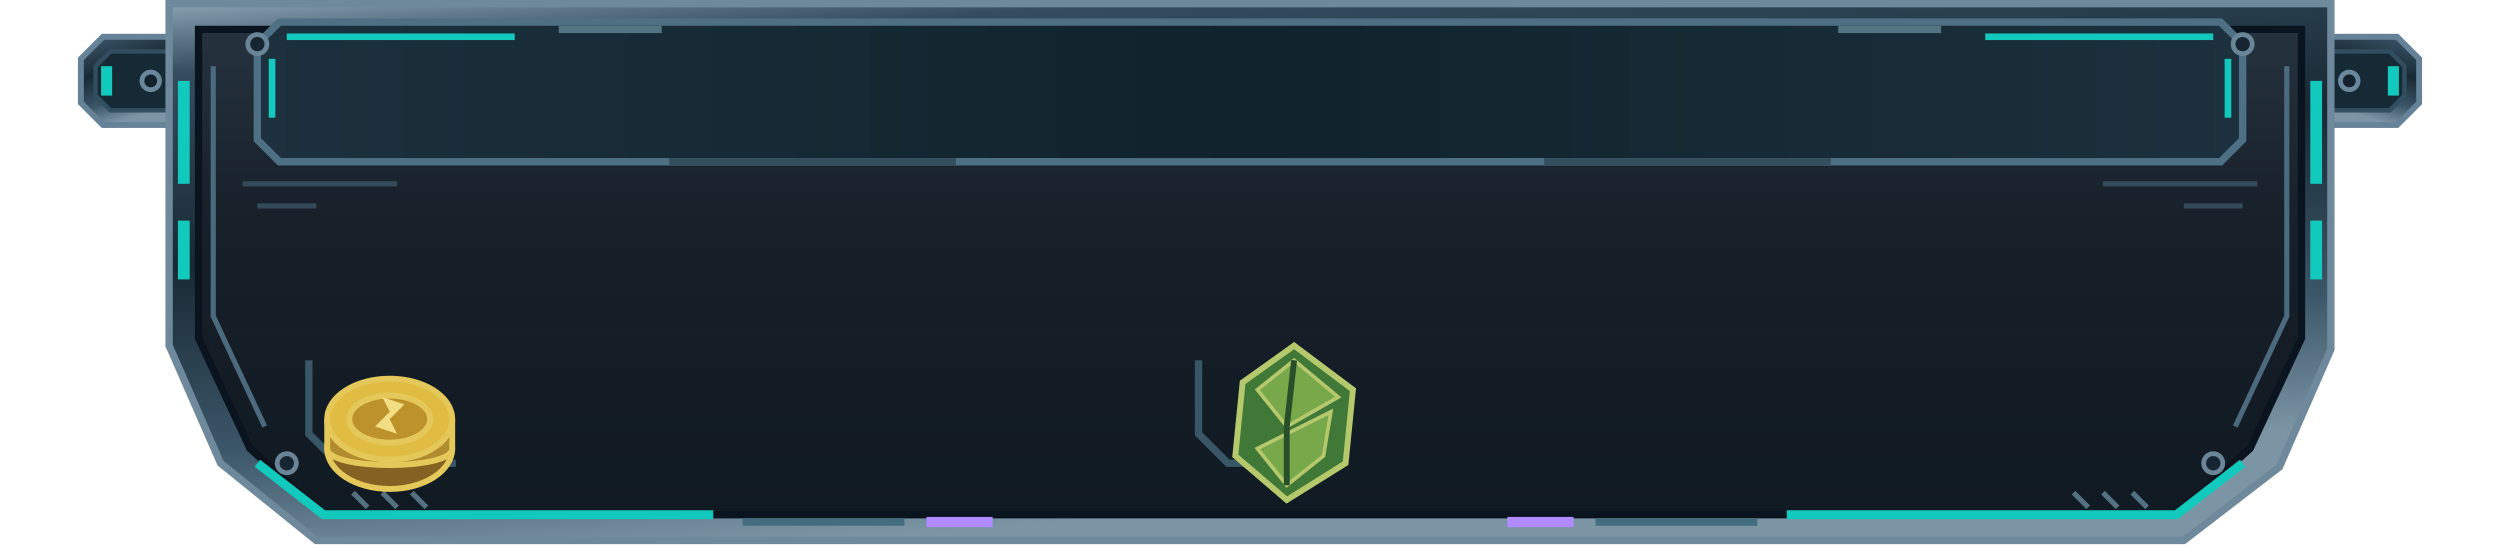
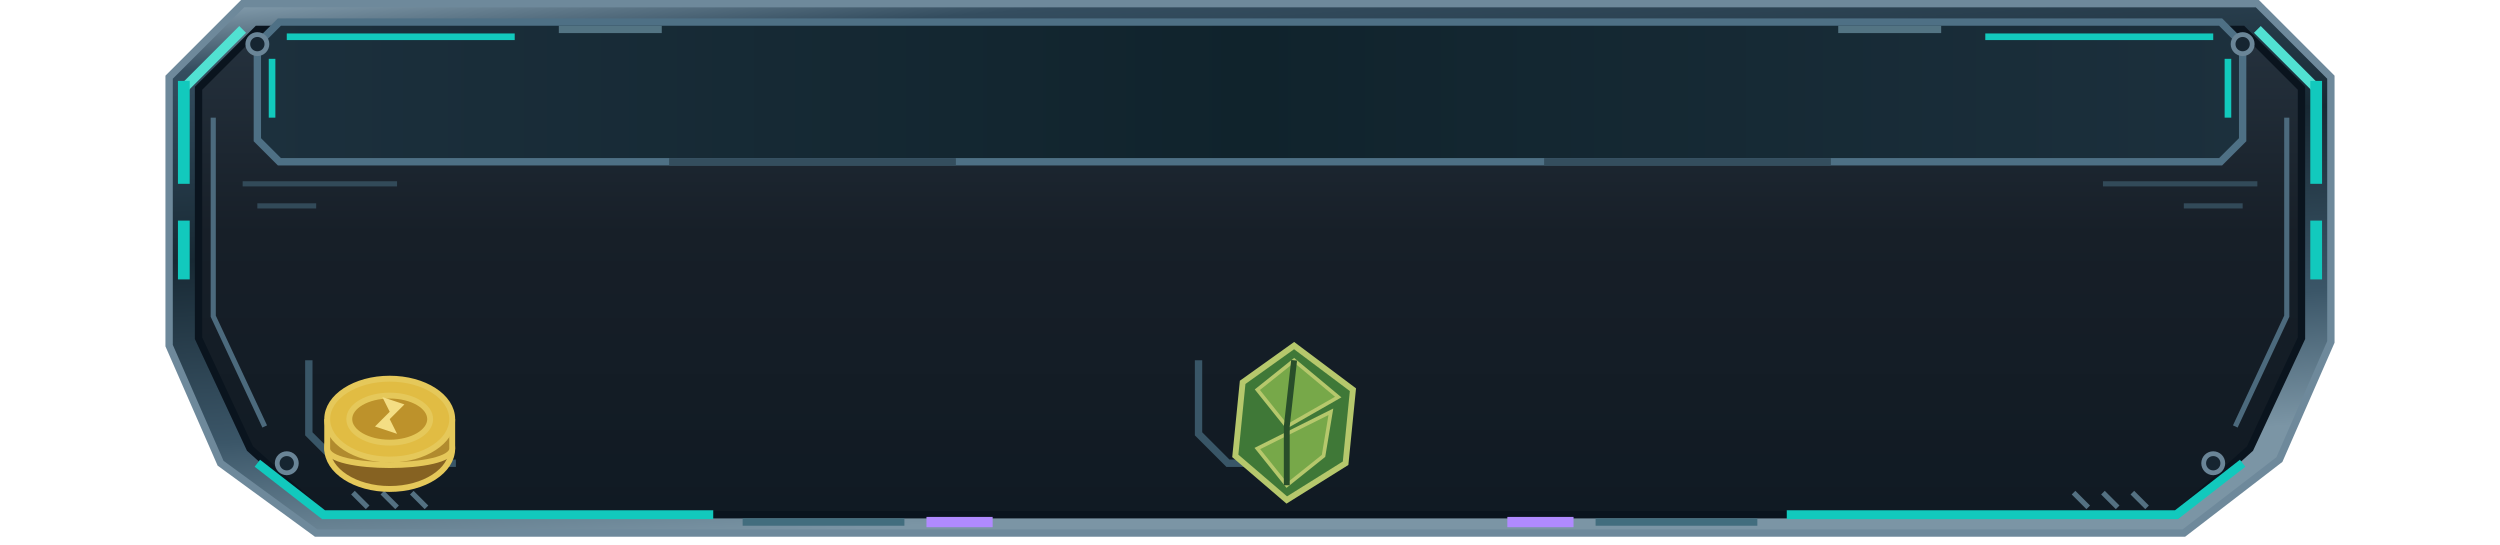
<svg xmlns="http://www.w3.org/2000/svg" width="340" height="74" viewBox="0 0 340 74" preserveAspectRatio="none">
  <defs>
    <linearGradient id="metal" x1="0" y1="0" x2=".3" y2="1">
      <stop stop-color="#8aa3b3" />
      <stop offset=".12" stop-color="#344d5f" />
      <stop offset=".45" stop-color="#182934" />
      <stop offset=".77" stop-color="#3b5668" />
      <stop offset="1" stop-color="#7b95a5" />
    </linearGradient>
    <linearGradient id="body" x1="0" y1="0" x2="0" y2="1">
      <stop stop-color="#25323e" />
      <stop offset=".42" stop-color="#171f28" />
      <stop offset="1" stop-color="#101a23" />
    </linearGradient>
    <linearGradient id="title" x1="0" y1="0" x2="1" y2="0">
      <stop stop-color="#1c303d" />
      <stop offset=".5" stop-color="#10232c" />
      <stop offset="1" stop-color="#1c303d" />
    </linearGradient>
  </defs>
-   <g id="mount">
-     <path d="M14 5h9v12h-9l-3-3V8Z" fill="url(#metal)" stroke="#668298" stroke-width=".8" />
-     <path d="M15 7h8v8h-8l-2-2V9Z" fill="#162a36" stroke="#314e60" stroke-width=".6" />
-     <path d="M14.5 9v4" stroke="#12c9bd" stroke-width="1.5" />
-     <circle cx="20.5" cy="11" r="1.2" fill="#12212c" stroke="#6a879b" stroke-width=".65" />
-   </g>
-   <use href="#mount" transform="translate(340 0) scale(-1 1)" />
-   <path d="M23 .5h294v47l-7 16-13 10H43L30 63l-7-16Z" fill="url(#metal)" stroke="#6e899b" />
-   <path d="M27 4h286v42l-7 15-10 9H44l-10-9-7-15Z" fill="url(#body)" stroke="#0a141e" />
-   <path d="M29 9v34l7 15m275-49v34l-7 15" fill="none" stroke="#4c6a7d" stroke-width=".7" />
+   <path d="M33 .5h274l10 10v36l-7 16-13 10H43L30 63l-7-16V10.5Z" fill="url(#metal)" stroke="#6e899b" />
+   <path d="M35 4h270l8 8v34l-7 15-10 9H44l-10-9-7-15V12Z" fill="url(#body)" stroke="#0a141e" />
+   <path d="m25 12 8-8m274 0 8 8" fill="none" stroke="#51e1d2" stroke-width="1.3" />
+   <path d="M29 16v27l7 15m275-42v27l-7 15" fill="none" stroke="#4c6a7d" stroke-width=".7" />
  <path d="M25 11v14m0 5v8m290-27v14m0 5v8" stroke="#12c9bd" stroke-width="1.6" />
  <path d="m35 63 9 7h53m146 0h53l9-7" fill="none" stroke="#12c9bd" stroke-width="1.2" />
  <path d="M101 71h22m94 0h22" stroke="#426d7e" />
  <path d="M126 71h9m70 0h9" stroke="#b08aff" stroke-width="1.4" />
  <path d="M38 3h264l3 3v13l-3 3H38l-3-3V6Z" fill="url(#title)" stroke="#4e7085" />
  <path d="M39 5h31m200 0h31M37 8v8m266-8v8" fill="none" stroke="#12c9bd" stroke-width=".9" />
  <path d="M76 4h14m160 0h14" stroke="#537483" />
  <path d="M91 22h39m80 0h39" stroke="#344e5e" />
  <path d="M33 25h21m232 0h21M35 28h8m254 0h8" stroke="#324a59" stroke-width=".7" />
  <path d="M42 49v10l4 4h16m101-14v10l4 4h16" fill="none" stroke="#395667" />
  <g fill="#162531" stroke="#6a8597" stroke-width=".65">
    <circle cx="35" cy="6" r="1.3" />
    <circle cx="305" cy="6" r="1.3" />
    <circle cx="39" cy="63" r="1.3" />
    <circle cx="301" cy="63" r="1.3" />
  </g>
  <path d="m48 67 2 2m2-2 2 2m2-2 2 2m224-2 2 2m2-2 2 2m2-2 2 2" stroke="#547182" stroke-width=".7" />
  <g transform="translate(43 47)" stroke="#e5c85a" stroke-width=".8">
    <ellipse cx="10" cy="14" rx="8.5" ry="5.5" fill="#866222" />
    <path d="M1.5 10v4c0 3 17 3 17 0v-4" fill="#b18b2e" />
    <ellipse cx="10" cy="10" rx="8.5" ry="5.5" fill="#e1bc43" />
    <ellipse cx="10" cy="10" rx="5.5" ry="3.2" fill="#bd922b" />
    <path d="m9 7 3 1-2 2 1 2-3-1 2-2Z" fill="#f4de84" stroke="none" />
  </g>
  <g transform="translate(166 47)" stroke="#b6c86c" stroke-width=".8">
    <path d="m10 0 8 6-1 10-8 5-7-6L3 5Z" fill="#3f7837" />
    <path d="m10 2 6 5-7 4-4-5Zm-1 10 6-3-1 6-5 4-4-5Z" fill="#77a849" stroke-width=".5" />
    <path d="m10 2-1 9v8" fill="none" stroke="#284e2a" />
  </g>
</svg>
